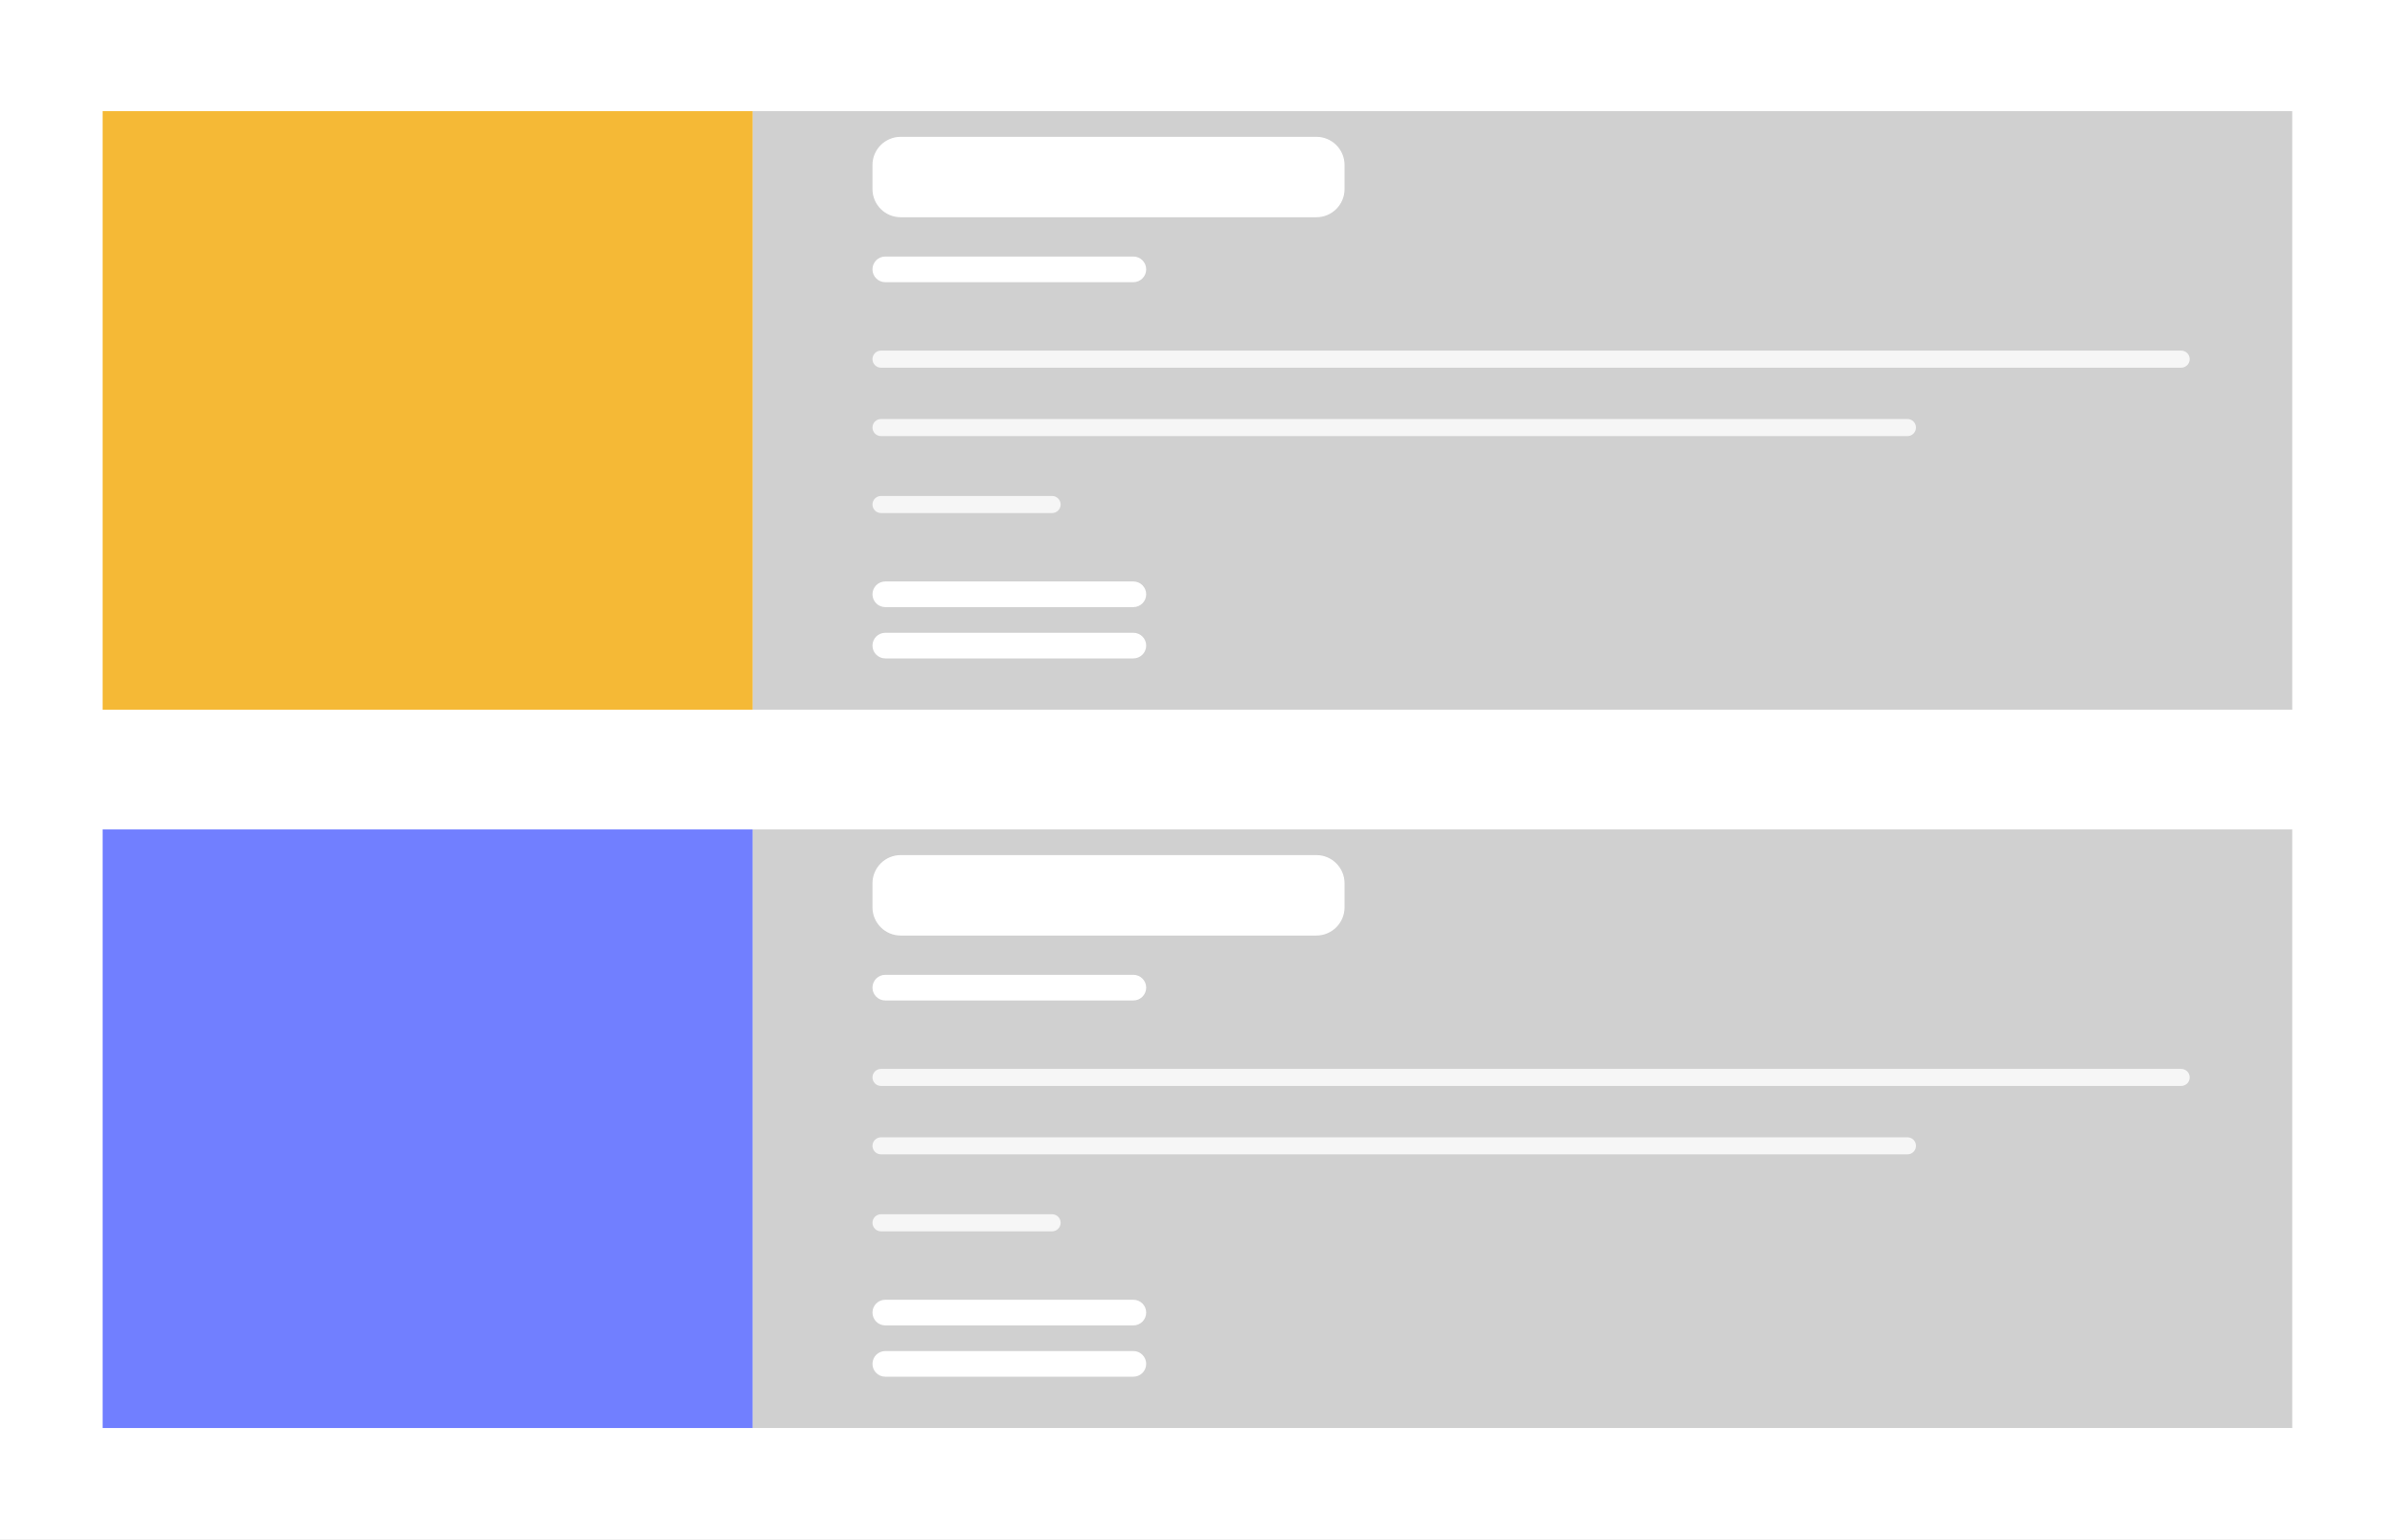
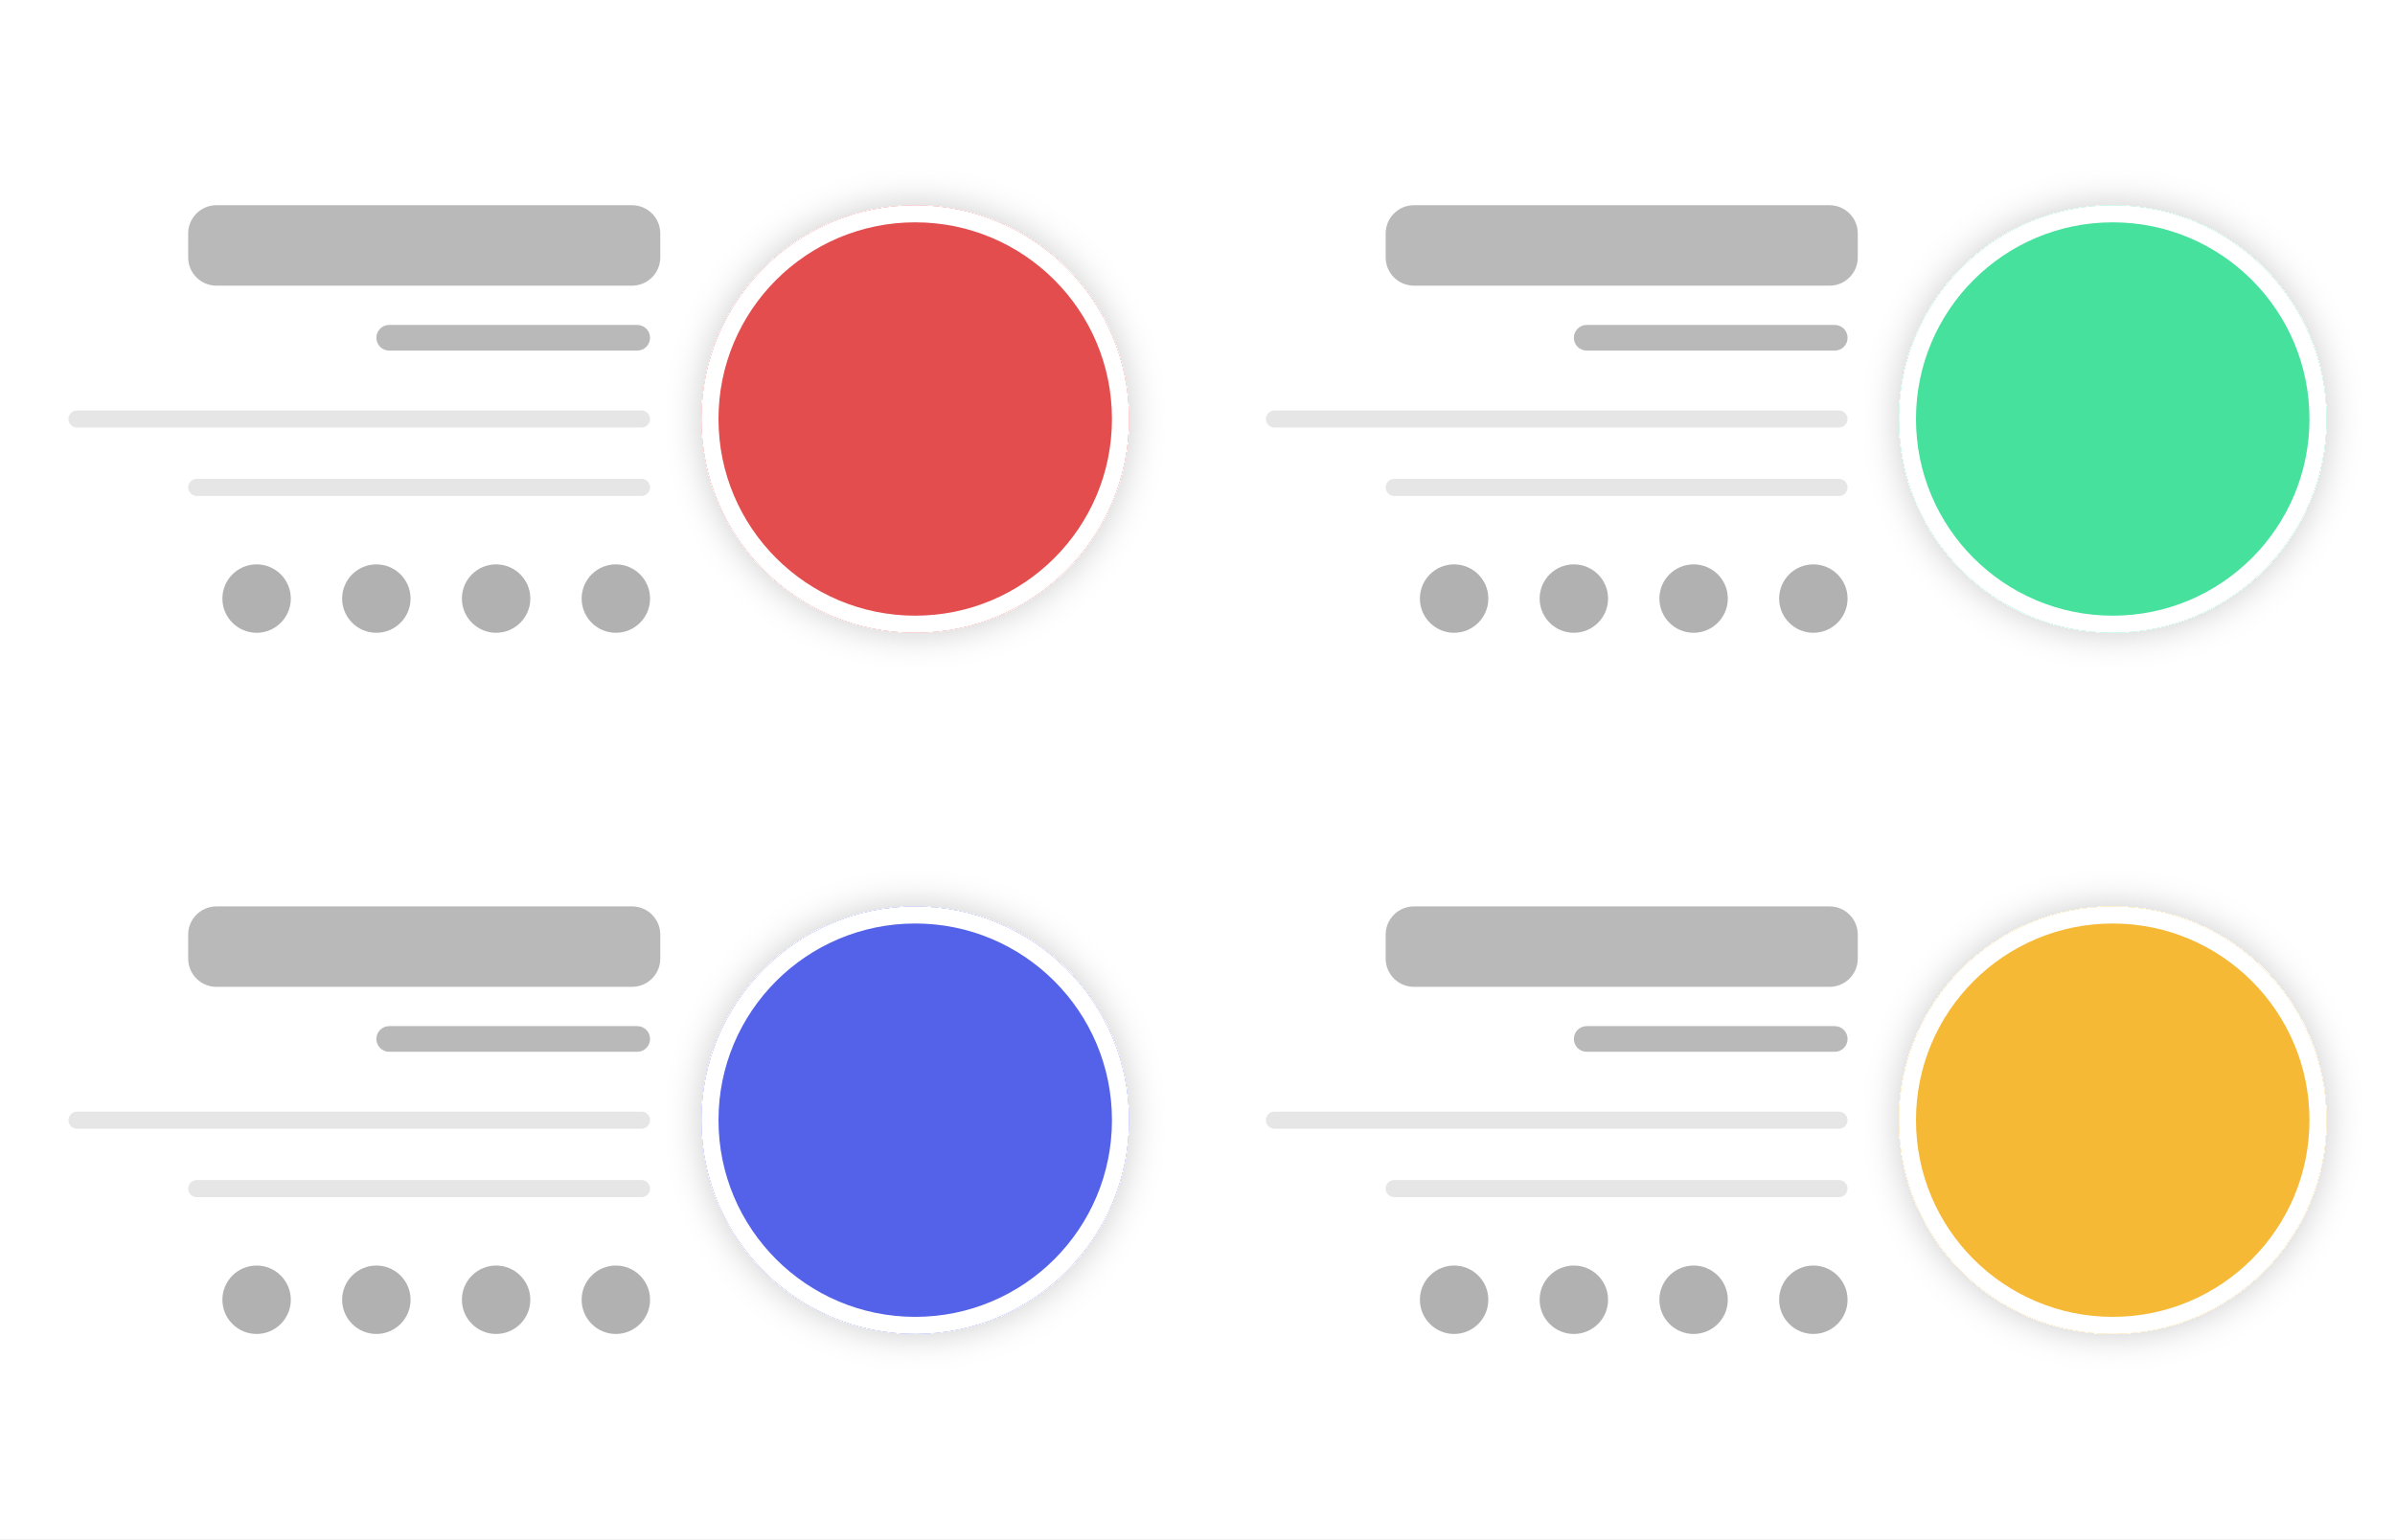
<svg xmlns="http://www.w3.org/2000/svg" width="140" height="90" viewBox="0 0 140 90" fill="none">
  <rect width="140" height="90" fill="white" />
-   <g clip-path="url(#clip0_34_811)">
-     <rect x="6" y="6.5" width="38" height="35" fill="#F5B936" />
-     <rect opacity="0.6" x="44" y="5" width="90" height="38" fill="#B1B1B1" />
-     <rect x="51" y="8" width="27.597" height="4.703" rx="1.65" fill="white" />
-     <rect opacity="0.8" x="51" y="20.5" width="77" height="1" rx="0.5" fill="white" />
-     <rect opacity="0.8" x="51" y="24.5" width="61" height="1" rx="0.5" fill="white" />
-     <rect opacity="0.8" x="51" y="29" width="11" height="1" rx="0.5" fill="white" />
-     <rect x="51" y="37" width="16" height="1.5" rx="0.75" fill="white" />
-     <rect x="51" y="34" width="16" height="1.5" rx="0.75" fill="white" />
-     <rect x="51" y="15" width="16" height="1.5" rx="0.75" fill="white" />
+   <g filter="url(#filter0_d_486_551)">
+     <rect x="41" y="12" width="25" height="25" rx="12.5" fill="#E34D4D" />
+     <rect x="41.5" y="12.5" width="24" height="24" rx="12" stroke="white" />
  </g>
-   <g clip-path="url(#clip1_34_811)">
-     <rect x="6" y="48.5" width="38" height="35" fill="#717FFF" />
-     <rect opacity="0.6" x="44" y="47" width="90" height="38" fill="#B1B1B1" />
-     <rect x="51" y="50" width="27.597" height="4.703" rx="1.65" fill="white" />
-     <rect opacity="0.8" x="51" y="62.5" width="77" height="1" rx="0.5" fill="white" />
-     <rect opacity="0.8" x="51" y="66.5" width="61" height="1" rx="0.5" fill="white" />
-     <rect opacity="0.8" x="51" y="71" width="11" height="1" rx="0.5" fill="white" />
-     <rect x="51" y="79" width="16" height="1.5" rx="0.75" fill="white" />
-     <rect x="51" y="76" width="16" height="1.5" rx="0.75" fill="white" />
-     <rect x="51" y="57" width="16" height="1.5" rx="0.75" fill="white" />
+   <rect opacity="0.9" x="11" y="12" width="27.597" height="4.703" rx="1.65" fill="#B1B1B1" />
+   <rect opacity="0.6" x="4" y="24" width="34" height="1" rx="0.5" fill="#D7D6D6" />
+   <rect opacity="0.6" x="11" y="28" width="27" height="1" rx="0.5" fill="#D7D6D6" />
+   <rect opacity="0.9" x="22" y="19" width="16" height="1.5" rx="0.75" fill="#B1B1B1" />
+   <circle cx="15" cy="35" r="2" fill="#B1B1B1" />
+   <circle cx="22" cy="35" r="2" fill="#B1B1B1" />
+   <circle cx="29" cy="35" r="2" fill="#B1B1B1" />
+   <circle cx="36" cy="35" r="2" fill="#B1B1B1" />
+   <g filter="url(#filter1_d_486_551)">
+     <rect x="111" y="12" width="25" height="25" rx="12.5" fill="#46E19C" />
+     <rect x="111.5" y="12.5" width="24" height="24" rx="12" stroke="white" />
  </g>
+   <rect opacity="0.9" x="81" y="12" width="27.597" height="4.703" rx="1.65" fill="#B1B1B1" />
+   <rect opacity="0.6" x="74" y="24" width="34" height="1" rx="0.5" fill="#D7D6D6" />
+   <rect opacity="0.6" x="81" y="28" width="27" height="1" rx="0.5" fill="#D7D6D6" />
+   <rect opacity="0.9" x="92" y="19" width="16" height="1.5" rx="0.75" fill="#B1B1B1" />
+   <circle cx="85" cy="35" r="2" fill="#B1B1B1" />
+   <circle cx="92" cy="35" r="2" fill="#B1B1B1" />
+   <circle cx="99" cy="35" r="2" fill="#B1B1B1" />
+   <circle cx="106" cy="35" r="2" fill="#B1B1B1" />
+   <g filter="url(#filter2_d_486_551)">
+     <rect x="41" y="53" width="25" height="25" rx="12.5" fill="#5362E8" />
+     <rect x="41.5" y="53.5" width="24" height="24" rx="12" stroke="white" />
+   </g>
+   <rect opacity="0.9" x="11" y="53" width="27.597" height="4.703" rx="1.65" fill="#B1B1B1" />
+   <rect opacity="0.6" x="4" y="65" width="34" height="1" rx="0.5" fill="#D7D6D6" />
+   <rect opacity="0.6" x="11" y="69" width="27" height="1" rx="0.5" fill="#D7D6D6" />
+   <rect opacity="0.9" x="22" y="60" width="16" height="1.5" rx="0.75" fill="#B1B1B1" />
+   <circle cx="15" cy="76" r="2" fill="#B1B1B1" />
+   <circle cx="22" cy="76" r="2" fill="#B1B1B1" />
+   <circle cx="29" cy="76" r="2" fill="#B1B1B1" />
+   <circle cx="36" cy="76" r="2" fill="#B1B1B1" />
+   <g filter="url(#filter3_d_486_551)">
+     <rect x="111" y="53" width="25" height="25" rx="12.5" fill="#F5B936" />
+     <rect x="111.5" y="53.5" width="24" height="24" rx="12" stroke="white" />
+   </g>
+   <rect opacity="0.9" x="81" y="53" width="27.597" height="4.703" rx="1.65" fill="#B1B1B1" />
+   <rect opacity="0.6" x="74" y="65" width="34" height="1" rx="0.5" fill="#D7D6D6" />
+   <rect opacity="0.6" x="81" y="69" width="27" height="1" rx="0.5" fill="#D7D6D6" />
+   <rect opacity="0.9" x="92" y="60" width="16" height="1.5" rx="0.75" fill="#B1B1B1" />
+   <circle cx="85" cy="76" r="2" fill="#B1B1B1" />
+   <circle cx="92" cy="76" r="2" fill="#B1B1B1" />
+   <circle cx="99" cy="76" r="2" fill="#B1B1B1" />
+   <circle cx="106" cy="76" r="2" fill="#B1B1B1" />
  <defs>
-     <clipPath id="clip0_34_811">
-       <rect width="128" height="35" fill="white" transform="translate(6 6.5)" />
-     </clipPath>
-     <clipPath id="clip1_34_811">
-       <rect width="128" height="35" fill="white" transform="translate(6 48.5)" />
-     </clipPath>
+     <filter id="filter0_d_486_551" x="39" y="10" width="29" height="29" filterUnits="userSpaceOnUse" color-interpolation-filters="sRGB">
+       <feFlood flood-opacity="0" result="BackgroundImageFix" />
+       <feColorMatrix in="SourceAlpha" type="matrix" values="0 0 0 0 0 0 0 0 0 0 0 0 0 0 0 0 0 0 127 0" result="hardAlpha" />
+       <feOffset />
+       <feGaussianBlur stdDeviation="1" />
+       <feComposite in2="hardAlpha" operator="out" />
+       <feColorMatrix type="matrix" values="0 0 0 0 0 0 0 0 0 0 0 0 0 0 0 0 0 0 0.2 0" />
+       <feBlend mode="normal" in2="BackgroundImageFix" result="effect1_dropShadow_486_551" />
+       <feBlend mode="normal" in="SourceGraphic" in2="effect1_dropShadow_486_551" result="shape" />
+     </filter>
+     <filter id="filter1_d_486_551" x="109" y="10" width="29" height="29" filterUnits="userSpaceOnUse" color-interpolation-filters="sRGB">
+       <feFlood flood-opacity="0" result="BackgroundImageFix" />
+       <feColorMatrix in="SourceAlpha" type="matrix" values="0 0 0 0 0 0 0 0 0 0 0 0 0 0 0 0 0 0 127 0" result="hardAlpha" />
+       <feOffset />
+       <feGaussianBlur stdDeviation="1" />
+       <feComposite in2="hardAlpha" operator="out" />
+       <feColorMatrix type="matrix" values="0 0 0 0 0 0 0 0 0 0 0 0 0 0 0 0 0 0 0.2 0" />
+       <feBlend mode="normal" in2="BackgroundImageFix" result="effect1_dropShadow_486_551" />
+       <feBlend mode="normal" in="SourceGraphic" in2="effect1_dropShadow_486_551" result="shape" />
+     </filter>
+     <filter id="filter2_d_486_551" x="39" y="51" width="29" height="29" filterUnits="userSpaceOnUse" color-interpolation-filters="sRGB">
+       <feFlood flood-opacity="0" result="BackgroundImageFix" />
+       <feColorMatrix in="SourceAlpha" type="matrix" values="0 0 0 0 0 0 0 0 0 0 0 0 0 0 0 0 0 0 127 0" result="hardAlpha" />
+       <feOffset />
+       <feGaussianBlur stdDeviation="1" />
+       <feComposite in2="hardAlpha" operator="out" />
+       <feColorMatrix type="matrix" values="0 0 0 0 0 0 0 0 0 0 0 0 0 0 0 0 0 0 0.2 0" />
+       <feBlend mode="normal" in2="BackgroundImageFix" result="effect1_dropShadow_486_551" />
+       <feBlend mode="normal" in="SourceGraphic" in2="effect1_dropShadow_486_551" result="shape" />
+     </filter>
+     <filter id="filter3_d_486_551" x="109" y="51" width="29" height="29" filterUnits="userSpaceOnUse" color-interpolation-filters="sRGB">
+       <feFlood flood-opacity="0" result="BackgroundImageFix" />
+       <feColorMatrix in="SourceAlpha" type="matrix" values="0 0 0 0 0 0 0 0 0 0 0 0 0 0 0 0 0 0 127 0" result="hardAlpha" />
+       <feOffset />
+       <feGaussianBlur stdDeviation="1" />
+       <feComposite in2="hardAlpha" operator="out" />
+       <feColorMatrix type="matrix" values="0 0 0 0 0 0 0 0 0 0 0 0 0 0 0 0 0 0 0.2 0" />
+       <feBlend mode="normal" in2="BackgroundImageFix" result="effect1_dropShadow_486_551" />
+       <feBlend mode="normal" in="SourceGraphic" in2="effect1_dropShadow_486_551" result="shape" />
+     </filter>
  </defs>
</svg>
